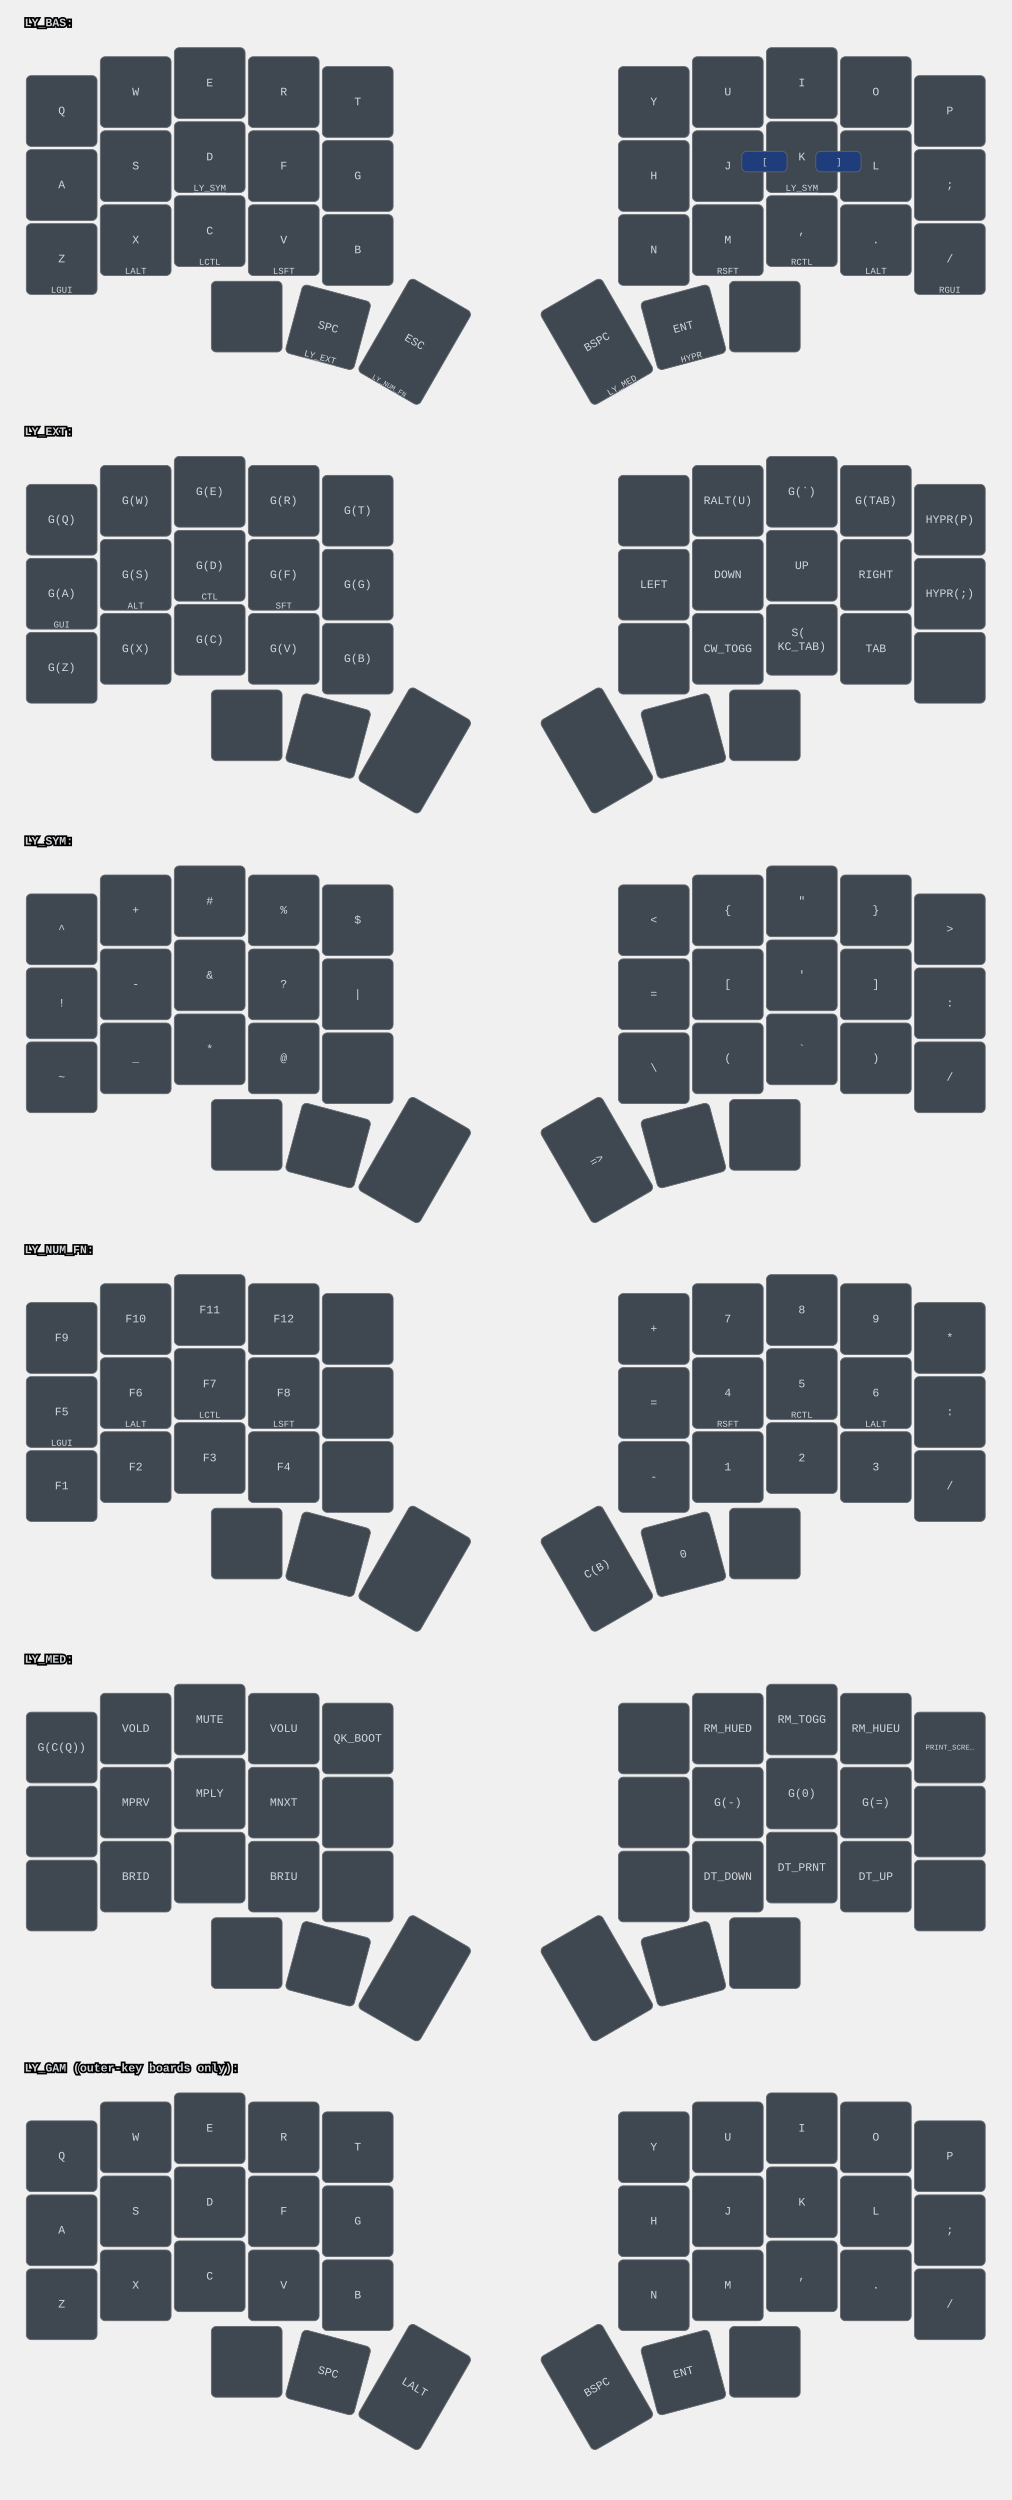
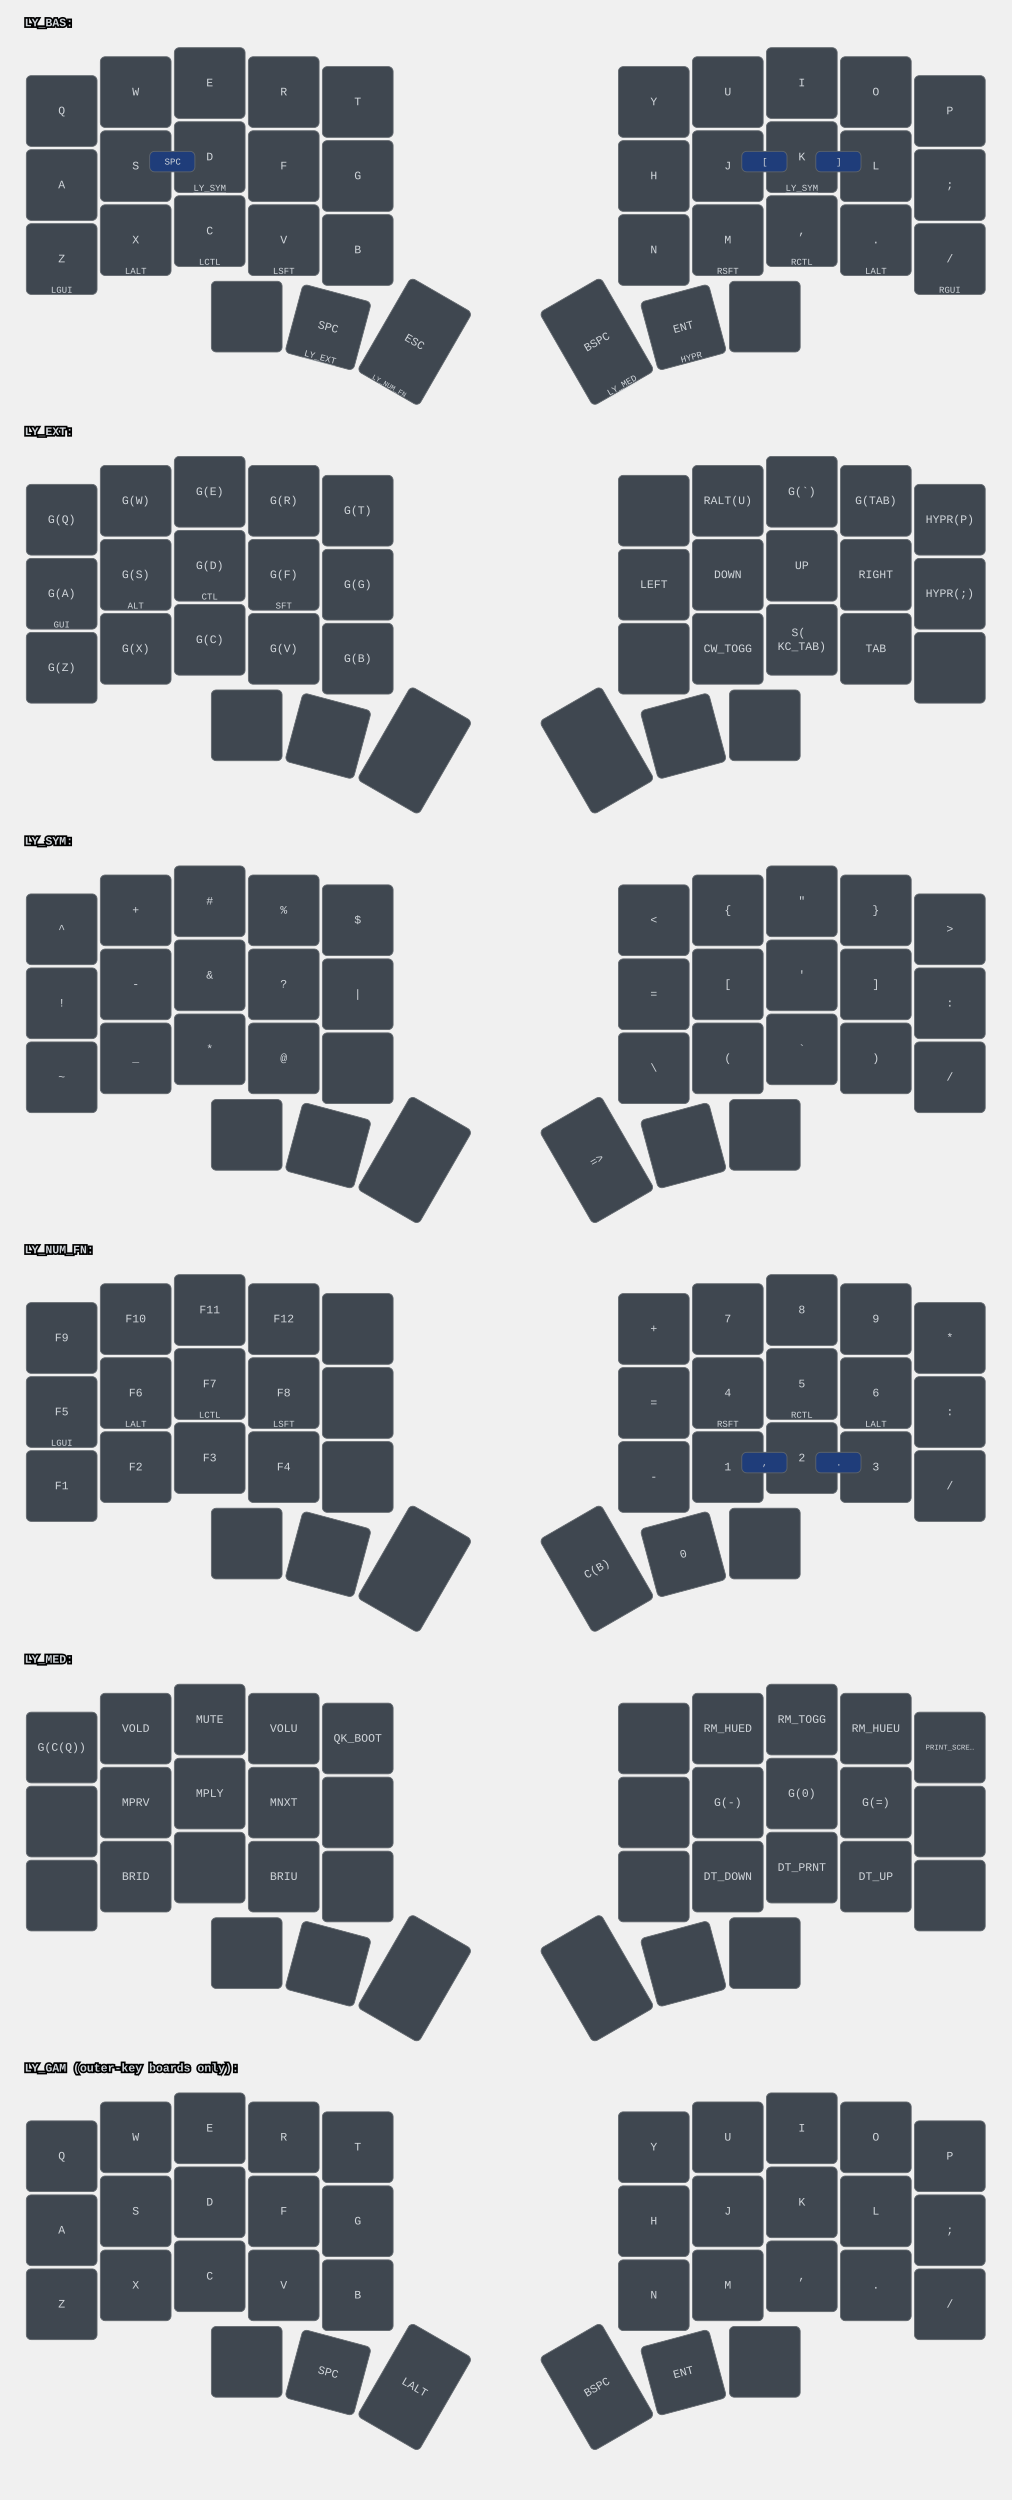
<svg xmlns="http://www.w3.org/2000/svg" width="1230" height="3040" viewBox="0 0 1230 3040" class="keymap">
  <style>/* inherit to force styles through use tags */
svg path {
    fill: inherit;
}

/* font and background color specifications */
svg.keymap {
    font-family: SFMono-Regular,Consolas,Liberation Mono,Menlo,monospace;
    font-size: 14px;
    font-kerning: normal;
    text-rendering: optimizeLegibility;
    fill: #24292e;
}

/* default key styling */
rect.key {
    fill: #f6f8fa;
}

rect.key, rect.combo {
    stroke: #c9cccf;
    stroke-width: 1;
}

/* default key side styling, only used is draw_key_sides is set */
rect.side {
    filter: brightness(90%);
}

/* color accent for combo boxes */
rect.combo, rect.combo-separate {
    fill: #cdf;
}

/* color accent for held keys */
rect.held, rect.combo.held {
    fill: #fdd;
}

/* color accent for ghost (optional) keys */
rect.ghost, rect.combo.ghost {
    stroke-dasharray: 4, 4;
    stroke-width: 2;
}

text {
    text-anchor: middle;
    dominant-baseline: middle;
}

/* styling for layer labels */
text.label {
    font-weight: bold;
    text-anchor: start;
    stroke: white;
    stroke-width: 4;
    paint-order: stroke;
}

/* styling for optional footer */
text.footer {
    text-anchor: end;
    dominant-baseline: auto;
    stroke: white;
    stroke-width: 4;
    paint-order: stroke;
}

/* styling for combo tap, and key non-tap label text */
text.combo, text.hold, text.shifted, text.left, text.right, text.tl, text.tr, text.bl, text.br {
    font-size: 11px;
}

text.hold, text.bl, text.br {
    text-anchor: middle;
    dominant-baseline: auto;
}

text.shifted, text.tl, text.tr {
    text-anchor: middle;
    dominant-baseline: hanging;
}

text.left, text.tl, text.bl {
    text-anchor: start;
}

text.right, text.tr, text.br {
    text-anchor: end;
}

text.layer-activator {
    text-decoration: underline;
}

/* styling for hold/shifted label text in combo box */
text.combo.hold, text.combo.shifted, text.combo.left, text.combo.right {
    font-size: 8px;
}

/* lighter symbol for transparent keys */
text.trans {
    fill: #7b7e81;
}

/* styling for combo dendrons */
path.combo {
    stroke-width: 1;
    stroke: gray;
    fill: none;
}

/* Start Tabler Icons Cleanup */
/* cannot use height/width with glyphs */
.icon-tabler &gt; path {
    fill: inherit;
    stroke: inherit;
    stroke-width: 2;
}
/* hide tabler's default box */
.icon-tabler &gt; path[stroke="none"][fill="none"] {
    visibility: hidden;
}
/* End Tabler Icons Cleanup */

svg.keymap { fill: #d1d6db; }
rect.key { fill: #3f4750; }
rect.key, rect.combo { stroke: #60666c; }
rect.combo, rect.combo-separate { fill: #1f3d7a; }
rect.held, rect.combo.held { fill: #854747; }
text.label, text.footer { stroke: black; }
text.trans { fill: #7e8184; }
path.combo { stroke: #7f7f7f; }
</style>
  <g transform="translate(30, 0)" class="layer-LY_BAS">
    <text x="0" y="28" class="label" id="LY_BAS">LY_BAS:</text>
    <g transform="translate(0, 56)">
      <g transform="translate(45, 79)" class="key keypos-0">
        <rect rx="6" ry="6" x="-43" y="-43" width="86" height="86" class="key" />
        <text x="0" y="0" class="key tap">Q</text>
      </g>
      <g transform="translate(135, 56)" class="key keypos-1">
        <rect rx="6" ry="6" x="-43" y="-43" width="86" height="86" class="key" />
        <text x="0" y="0" class="key tap">W</text>
      </g>
      <g transform="translate(225, 45)" class="key keypos-2">
        <rect rx="6" ry="6" x="-43" y="-43" width="86" height="86" class="key" />
        <text x="0" y="0" class="key tap">E</text>
      </g>
      <g transform="translate(315, 56)" class="key keypos-3">
        <rect rx="6" ry="6" x="-43" y="-43" width="86" height="86" class="key" />
        <text x="0" y="0" class="key tap">R</text>
      </g>
      <g transform="translate(405, 68)" class="key keypos-4">
        <rect rx="6" ry="6" x="-43" y="-43" width="86" height="86" class="key" />
        <text x="0" y="0" class="key tap">T</text>
      </g>
      <g transform="translate(765, 68)" class="key keypos-5">
        <rect rx="6" ry="6" x="-43" y="-43" width="86" height="86" class="key" />
        <text x="0" y="0" class="key tap">Y</text>
      </g>
      <g transform="translate(855, 56)" class="key keypos-6">
        <rect rx="6" ry="6" x="-43" y="-43" width="86" height="86" class="key" />
        <text x="0" y="0" class="key tap">U</text>
      </g>
      <g transform="translate(945, 45)" class="key keypos-7">
        <rect rx="6" ry="6" x="-43" y="-43" width="86" height="86" class="key" />
        <text x="0" y="0" class="key tap">I</text>
      </g>
      <g transform="translate(1035, 56)" class="key keypos-8">
        <rect rx="6" ry="6" x="-43" y="-43" width="86" height="86" class="key" />
        <text x="0" y="0" class="key tap">O</text>
      </g>
      <g transform="translate(1125, 79)" class="key keypos-9">
        <rect rx="6" ry="6" x="-43" y="-43" width="86" height="86" class="key" />
        <text x="0" y="0" class="key tap">P</text>
      </g>
      <g transform="translate(45, 169)" class="key keypos-10">
        <rect rx="6" ry="6" x="-43" y="-43" width="86" height="86" class="key" />
        <text x="0" y="0" class="key tap">A</text>
      </g>
      <g transform="translate(135, 146)" class="key keypos-11">
        <rect rx="6" ry="6" x="-43" y="-43" width="86" height="86" class="key" />
        <text x="0" y="0" class="key tap">S</text>
      </g>
      <g transform="translate(225, 135)" class="key keypos-12">
        <rect rx="6" ry="6" x="-43" y="-43" width="86" height="86" class="key" />
        <text x="0" y="0" class="key tap">D</text>
        <a href="#LY_SYM">
          <text x="0" y="41" class="key hold layer-activator">LY_SYM</text>
        </a>
      </g>
      <g transform="translate(315, 146)" class="key keypos-13">
        <rect rx="6" ry="6" x="-43" y="-43" width="86" height="86" class="key" />
        <text x="0" y="0" class="key tap">F</text>
      </g>
      <g transform="translate(405, 158)" class="key keypos-14">
        <rect rx="6" ry="6" x="-43" y="-43" width="86" height="86" class="key" />
        <text x="0" y="0" class="key tap">G</text>
      </g>
      <g transform="translate(765, 158)" class="key keypos-15">
        <rect rx="6" ry="6" x="-43" y="-43" width="86" height="86" class="key" />
        <text x="0" y="0" class="key tap">H</text>
      </g>
      <g transform="translate(855, 146)" class="key keypos-16">
        <rect rx="6" ry="6" x="-43" y="-43" width="86" height="86" class="key" />
        <text x="0" y="0" class="key tap">J</text>
      </g>
      <g transform="translate(945, 135)" class="key keypos-17">
        <rect rx="6" ry="6" x="-43" y="-43" width="86" height="86" class="key" />
        <text x="0" y="0" class="key tap">K</text>
        <a href="#LY_SYM">
          <text x="0" y="41" class="key hold layer-activator">LY_SYM</text>
        </a>
      </g>
      <g transform="translate(1035, 146)" class="key keypos-18">
        <rect rx="6" ry="6" x="-43" y="-43" width="86" height="86" class="key" />
        <text x="0" y="0" class="key tap">L</text>
      </g>
      <g transform="translate(1125, 169)" class="key keypos-19">
        <rect rx="6" ry="6" x="-43" y="-43" width="86" height="86" class="key" />
        <text x="0" y="0" class="key tap">;</text>
      </g>
      <g transform="translate(45, 259)" class="key keypos-20">
        <rect rx="6" ry="6" x="-43" y="-43" width="86" height="86" class="key" />
        <text x="0" y="0" class="key tap">Z</text>
        <text x="0" y="41" class="key hold">LGUI</text>
      </g>
      <g transform="translate(135, 236)" class="key keypos-21">
        <rect rx="6" ry="6" x="-43" y="-43" width="86" height="86" class="key" />
        <text x="0" y="0" class="key tap">X</text>
        <text x="0" y="41" class="key hold">LALT</text>
      </g>
      <g transform="translate(225, 225)" class="key keypos-22">
        <rect rx="6" ry="6" x="-43" y="-43" width="86" height="86" class="key" />
        <text x="0" y="0" class="key tap">C</text>
        <text x="0" y="41" class="key hold">LCTL</text>
      </g>
      <g transform="translate(315, 236)" class="key keypos-23">
        <rect rx="6" ry="6" x="-43" y="-43" width="86" height="86" class="key" />
        <text x="0" y="0" class="key tap">V</text>
        <text x="0" y="41" class="key hold">LSFT</text>
      </g>
      <g transform="translate(405, 248)" class="key keypos-24">
        <rect rx="6" ry="6" x="-43" y="-43" width="86" height="86" class="key" />
        <text x="0" y="0" class="key tap">B</text>
      </g>
      <g transform="translate(765, 248)" class="key keypos-25">
        <rect rx="6" ry="6" x="-43" y="-43" width="86" height="86" class="key" />
        <text x="0" y="0" class="key tap">N</text>
      </g>
      <g transform="translate(855, 236)" class="key keypos-26">
        <rect rx="6" ry="6" x="-43" y="-43" width="86" height="86" class="key" />
        <text x="0" y="0" class="key tap">M</text>
        <text x="0" y="41" class="key hold">RSFT</text>
      </g>
      <g transform="translate(945, 225)" class="key keypos-27">
        <rect rx="6" ry="6" x="-43" y="-43" width="86" height="86" class="key" />
        <text x="0" y="0" class="key tap">,</text>
        <text x="0" y="41" class="key hold">RCTL</text>
      </g>
      <g transform="translate(1035, 236)" class="key keypos-28">
        <rect rx="6" ry="6" x="-43" y="-43" width="86" height="86" class="key" />
        <text x="0" y="0" class="key tap">.</text>
        <text x="0" y="41" class="key hold">LALT</text>
      </g>
      <g transform="translate(1125, 259)" class="key keypos-29">
        <rect rx="6" ry="6" x="-43" y="-43" width="86" height="86" class="key" />
        <text x="0" y="0" class="key tap">/</text>
        <text x="0" y="41" class="key hold">RGUI</text>
      </g>
      <g transform="translate(270, 329)" class="key keypos-30">
        <rect rx="6" ry="6" x="-43" y="-43" width="86" height="86" class="key" />
      </g>
      <g transform="translate(369, 342) rotate(15.0)" class="key keypos-31">
        <rect rx="6" ry="6" x="-43" y="-43" width="86" height="86" class="key" />
        <text x="0" y="0" class="key tap">SPC</text>
        <a href="#LY_EXT">
          <text x="0" y="41" class="key hold layer-activator">LY_EXT</text>
        </a>
      </g>
      <g transform="translate(474, 360) rotate(30.0)" class="key keypos-32">
        <rect rx="6" ry="6" x="-43" y="-66" width="86" height="131" class="key" />
        <text x="0" y="0" class="key tap">ESC</text>
        <a href="#LY_NUM_FN">
          <text x="0" y="64" class="key hold layer-activator">
            <tspan style="font-size: 78%">LY_NUM_FN</tspan>
          </text>
        </a>
      </g>
      <g transform="translate(696, 360) rotate(-30.0)" class="key keypos-33">
        <rect rx="6" ry="6" x="-43" y="-66" width="86" height="131" class="key" />
        <text x="0" y="0" class="key tap">BSPC</text>
        <a href="#LY_MED">
          <text x="0" y="64" class="key hold layer-activator">LY_MED</text>
        </a>
      </g>
      <g transform="translate(801, 342) rotate(-15.0)" class="key keypos-34">
        <rect rx="6" ry="6" x="-43" y="-43" width="86" height="86" class="key" />
        <text x="0" y="0" class="key tap">ENT</text>
        <text x="0" y="41" class="key hold">HYPR</text>
      </g>
      <g transform="translate(900, 329)" class="key keypos-35">
        <rect rx="6" ry="6" x="-43" y="-43" width="86" height="86" class="key" />
      </g>
      <g class="combo combopos-0">
        <rect rx="6" ry="6" x="872" y="128" width="55" height="25" class="combo" />
        <text x="900" y="141" class="combo tap">[</text>
      </g>
      <g class="combo combopos-1">
        <rect rx="6" ry="6" x="962" y="128" width="55" height="25" class="combo" />
        <text x="990" y="141" class="combo tap">]</text>
      </g>
+       <g class="combo combopos-2">
+         <rect rx="6" ry="6" x="152" y="128" width="55" height="25" class="combo" />
+         <text x="180" y="141" class="combo tap">SPC</text>
+       </g>
    </g>
  </g>
  <g transform="translate(30, 497)" class="layer-LY_EXT">
    <text x="0" y="28" class="label" id="LY_EXT">LY_EXT:</text>
    <g transform="translate(0, 56)">
      <g transform="translate(45, 79)" class="key keypos-0">
        <rect rx="6" ry="6" x="-43" y="-43" width="86" height="86" class="key" />
        <text x="0" y="0" class="key tap">G(Q)</text>
      </g>
      <g transform="translate(135, 56)" class="key keypos-1">
        <rect rx="6" ry="6" x="-43" y="-43" width="86" height="86" class="key" />
        <text x="0" y="0" class="key tap">G(W)</text>
      </g>
      <g transform="translate(225, 45)" class="key keypos-2">
        <rect rx="6" ry="6" x="-43" y="-43" width="86" height="86" class="key" />
        <text x="0" y="0" class="key tap">G(E)</text>
      </g>
      <g transform="translate(315, 56)" class="key keypos-3">
        <rect rx="6" ry="6" x="-43" y="-43" width="86" height="86" class="key" />
        <text x="0" y="0" class="key tap">G(R)</text>
      </g>
      <g transform="translate(405, 68)" class="key keypos-4">
        <rect rx="6" ry="6" x="-43" y="-43" width="86" height="86" class="key" />
        <text x="0" y="0" class="key tap">G(T)</text>
      </g>
      <g transform="translate(765, 68)" class="key keypos-5">
        <rect rx="6" ry="6" x="-43" y="-43" width="86" height="86" class="key" />
      </g>
      <g transform="translate(855, 56)" class="key keypos-6">
        <rect rx="6" ry="6" x="-43" y="-43" width="86" height="86" class="key" />
        <text x="0" y="0" class="key tap">RALT(U)</text>
      </g>
      <g transform="translate(945, 45)" class="key keypos-7">
        <rect rx="6" ry="6" x="-43" y="-43" width="86" height="86" class="key" />
        <text x="0" y="0" class="key tap">G(`)</text>
      </g>
      <g transform="translate(1035, 56)" class="key keypos-8">
        <rect rx="6" ry="6" x="-43" y="-43" width="86" height="86" class="key" />
        <text x="0" y="0" class="key tap">G(TAB)</text>
      </g>
      <g transform="translate(1125, 79)" class="key keypos-9">
        <rect rx="6" ry="6" x="-43" y="-43" width="86" height="86" class="key" />
        <text x="0" y="0" class="key tap">HYPR(P)</text>
      </g>
      <g transform="translate(45, 169)" class="key keypos-10">
        <rect rx="6" ry="6" x="-43" y="-43" width="86" height="86" class="key" />
        <text x="0" y="0" class="key tap">G(A)</text>
        <text x="0" y="41" class="key hold">GUI</text>
      </g>
      <g transform="translate(135, 146)" class="key keypos-11">
        <rect rx="6" ry="6" x="-43" y="-43" width="86" height="86" class="key" />
        <text x="0" y="0" class="key tap">G(S)</text>
        <text x="0" y="41" class="key hold">ALT</text>
      </g>
      <g transform="translate(225, 135)" class="key keypos-12">
        <rect rx="6" ry="6" x="-43" y="-43" width="86" height="86" class="key" />
        <text x="0" y="0" class="key tap">G(D)</text>
        <text x="0" y="41" class="key hold">CTL</text>
      </g>
      <g transform="translate(315, 146)" class="key keypos-13">
        <rect rx="6" ry="6" x="-43" y="-43" width="86" height="86" class="key" />
        <text x="0" y="0" class="key tap">G(F)</text>
        <text x="0" y="41" class="key hold">SFT</text>
      </g>
      <g transform="translate(405, 158)" class="key keypos-14">
        <rect rx="6" ry="6" x="-43" y="-43" width="86" height="86" class="key" />
        <text x="0" y="0" class="key tap">G(G)</text>
      </g>
      <g transform="translate(765, 158)" class="key keypos-15">
        <rect rx="6" ry="6" x="-43" y="-43" width="86" height="86" class="key" />
        <text x="0" y="0" class="key tap">LEFT</text>
      </g>
      <g transform="translate(855, 146)" class="key keypos-16">
        <rect rx="6" ry="6" x="-43" y="-43" width="86" height="86" class="key" />
        <text x="0" y="0" class="key tap">DOWN</text>
      </g>
      <g transform="translate(945, 135)" class="key keypos-17">
        <rect rx="6" ry="6" x="-43" y="-43" width="86" height="86" class="key" />
        <text x="0" y="0" class="key tap">UP</text>
      </g>
      <g transform="translate(1035, 146)" class="key keypos-18">
        <rect rx="6" ry="6" x="-43" y="-43" width="86" height="86" class="key" />
        <text x="0" y="0" class="key tap">RIGHT</text>
      </g>
      <g transform="translate(1125, 169)" class="key keypos-19">
        <rect rx="6" ry="6" x="-43" y="-43" width="86" height="86" class="key" />
        <text x="0" y="0" class="key tap">HYPR(;)</text>
      </g>
      <g transform="translate(45, 259)" class="key keypos-20">
        <rect rx="6" ry="6" x="-43" y="-43" width="86" height="86" class="key" />
        <text x="0" y="0" class="key tap">G(Z)</text>
      </g>
      <g transform="translate(135, 236)" class="key keypos-21">
        <rect rx="6" ry="6" x="-43" y="-43" width="86" height="86" class="key" />
        <text x="0" y="0" class="key tap">G(X)</text>
      </g>
      <g transform="translate(225, 225)" class="key keypos-22">
        <rect rx="6" ry="6" x="-43" y="-43" width="86" height="86" class="key" />
        <text x="0" y="0" class="key tap">G(C)</text>
      </g>
      <g transform="translate(315, 236)" class="key keypos-23">
        <rect rx="6" ry="6" x="-43" y="-43" width="86" height="86" class="key" />
        <text x="0" y="0" class="key tap">G(V)</text>
      </g>
      <g transform="translate(405, 248)" class="key keypos-24">
        <rect rx="6" ry="6" x="-43" y="-43" width="86" height="86" class="key" />
        <text x="0" y="0" class="key tap">G(B)</text>
      </g>
      <g transform="translate(765, 248)" class="key keypos-25">
        <rect rx="6" ry="6" x="-43" y="-43" width="86" height="86" class="key" />
      </g>
      <g transform="translate(855, 236)" class="key keypos-26">
        <rect rx="6" ry="6" x="-43" y="-43" width="86" height="86" class="key" />
        <text x="0" y="0" class="key tap">CW_TOGG</text>
      </g>
      <g transform="translate(945, 225)" class="key keypos-27">
        <rect rx="6" ry="6" x="-43" y="-43" width="86" height="86" class="key" />
        <text x="0" y="0" class="key tap">
          <tspan x="0" dy="-0.6em">S(</tspan>
          <tspan x="0" dy="1.2em">KC_TAB)</tspan>
        </text>
      </g>
      <g transform="translate(1035, 236)" class="key keypos-28">
        <rect rx="6" ry="6" x="-43" y="-43" width="86" height="86" class="key" />
        <text x="0" y="0" class="key tap">TAB</text>
      </g>
      <g transform="translate(1125, 259)" class="key keypos-29">
        <rect rx="6" ry="6" x="-43" y="-43" width="86" height="86" class="key" />
      </g>
      <g transform="translate(270, 329)" class="key keypos-30">
        <rect rx="6" ry="6" x="-43" y="-43" width="86" height="86" class="key" />
      </g>
      <g transform="translate(369, 342) rotate(15.0)" class="key keypos-31">
        <rect rx="6" ry="6" x="-43" y="-43" width="86" height="86" class="key" />
      </g>
      <g transform="translate(474, 360) rotate(30.0)" class="key keypos-32">
        <rect rx="6" ry="6" x="-43" y="-66" width="86" height="131" class="key" />
      </g>
      <g transform="translate(696, 360) rotate(-30.0)" class="key keypos-33">
        <rect rx="6" ry="6" x="-43" y="-66" width="86" height="131" class="key" />
      </g>
      <g transform="translate(801, 342) rotate(-15.0)" class="key keypos-34">
        <rect rx="6" ry="6" x="-43" y="-43" width="86" height="86" class="key" />
      </g>
      <g transform="translate(900, 329)" class="key keypos-35">
        <rect rx="6" ry="6" x="-43" y="-43" width="86" height="86" class="key" />
      </g>
    </g>
  </g>
  <g transform="translate(30, 995)" class="layer-LY_SYM">
    <text x="0" y="28" class="label" id="LY_SYM">LY_SYM:</text>
    <g transform="translate(0, 56)">
      <g transform="translate(45, 79)" class="key keypos-0">
        <rect rx="6" ry="6" x="-43" y="-43" width="86" height="86" class="key" />
        <text x="0" y="0" class="key tap">^</text>
      </g>
      <g transform="translate(135, 56)" class="key keypos-1">
        <rect rx="6" ry="6" x="-43" y="-43" width="86" height="86" class="key" />
        <text x="0" y="0" class="key tap">+</text>
      </g>
      <g transform="translate(225, 45)" class="key keypos-2">
        <rect rx="6" ry="6" x="-43" y="-43" width="86" height="86" class="key" />
        <text x="0" y="0" class="key tap">#</text>
      </g>
      <g transform="translate(315, 56)" class="key keypos-3">
        <rect rx="6" ry="6" x="-43" y="-43" width="86" height="86" class="key" />
        <text x="0" y="0" class="key tap">%</text>
      </g>
      <g transform="translate(405, 68)" class="key keypos-4">
        <rect rx="6" ry="6" x="-43" y="-43" width="86" height="86" class="key" />
        <text x="0" y="0" class="key tap">$</text>
      </g>
      <g transform="translate(765, 68)" class="key keypos-5">
        <rect rx="6" ry="6" x="-43" y="-43" width="86" height="86" class="key" />
        <text x="0" y="0" class="key tap">&lt;</text>
      </g>
      <g transform="translate(855, 56)" class="key keypos-6">
        <rect rx="6" ry="6" x="-43" y="-43" width="86" height="86" class="key" />
        <text x="0" y="0" class="key tap">{</text>
      </g>
      <g transform="translate(945, 45)" class="key keypos-7">
        <rect rx="6" ry="6" x="-43" y="-43" width="86" height="86" class="key" />
        <text x="0" y="0" class="key tap">"</text>
      </g>
      <g transform="translate(1035, 56)" class="key keypos-8">
        <rect rx="6" ry="6" x="-43" y="-43" width="86" height="86" class="key" />
        <text x="0" y="0" class="key tap">}</text>
      </g>
      <g transform="translate(1125, 79)" class="key keypos-9">
        <rect rx="6" ry="6" x="-43" y="-43" width="86" height="86" class="key" />
        <text x="0" y="0" class="key tap">&gt;</text>
      </g>
      <g transform="translate(45, 169)" class="key keypos-10">
        <rect rx="6" ry="6" x="-43" y="-43" width="86" height="86" class="key" />
        <text x="0" y="0" class="key tap">!</text>
      </g>
      <g transform="translate(135, 146)" class="key keypos-11">
        <rect rx="6" ry="6" x="-43" y="-43" width="86" height="86" class="key" />
        <text x="0" y="0" class="key tap">-</text>
      </g>
      <g transform="translate(225, 135)" class="key keypos-12">
        <rect rx="6" ry="6" x="-43" y="-43" width="86" height="86" class="key" />
        <text x="0" y="0" class="key tap">&amp;</text>
      </g>
      <g transform="translate(315, 146)" class="key keypos-13">
        <rect rx="6" ry="6" x="-43" y="-43" width="86" height="86" class="key" />
        <text x="0" y="0" class="key tap">?</text>
      </g>
      <g transform="translate(405, 158)" class="key keypos-14">
        <rect rx="6" ry="6" x="-43" y="-43" width="86" height="86" class="key" />
        <text x="0" y="0" class="key tap">|</text>
      </g>
      <g transform="translate(765, 158)" class="key keypos-15">
        <rect rx="6" ry="6" x="-43" y="-43" width="86" height="86" class="key" />
        <text x="0" y="0" class="key tap">=</text>
      </g>
      <g transform="translate(855, 146)" class="key keypos-16">
        <rect rx="6" ry="6" x="-43" y="-43" width="86" height="86" class="key" />
        <text x="0" y="0" class="key tap">[</text>
      </g>
      <g transform="translate(945, 135)" class="key keypos-17">
        <rect rx="6" ry="6" x="-43" y="-43" width="86" height="86" class="key" />
        <text x="0" y="0" class="key tap">'</text>
      </g>
      <g transform="translate(1035, 146)" class="key keypos-18">
        <rect rx="6" ry="6" x="-43" y="-43" width="86" height="86" class="key" />
        <text x="0" y="0" class="key tap">]</text>
      </g>
      <g transform="translate(1125, 169)" class="key keypos-19">
        <rect rx="6" ry="6" x="-43" y="-43" width="86" height="86" class="key" />
        <text x="0" y="0" class="key tap">:</text>
      </g>
      <g transform="translate(45, 259)" class="key keypos-20">
        <rect rx="6" ry="6" x="-43" y="-43" width="86" height="86" class="key" />
        <text x="0" y="0" class="key tap">~</text>
      </g>
      <g transform="translate(135, 236)" class="key keypos-21">
        <rect rx="6" ry="6" x="-43" y="-43" width="86" height="86" class="key" />
        <text x="0" y="0" class="key tap">_</text>
      </g>
      <g transform="translate(225, 225)" class="key keypos-22">
        <rect rx="6" ry="6" x="-43" y="-43" width="86" height="86" class="key" />
        <text x="0" y="0" class="key tap">*</text>
      </g>
      <g transform="translate(315, 236)" class="key keypos-23">
        <rect rx="6" ry="6" x="-43" y="-43" width="86" height="86" class="key" />
        <text x="0" y="0" class="key tap">@</text>
      </g>
      <g transform="translate(405, 248)" class="key keypos-24">
        <rect rx="6" ry="6" x="-43" y="-43" width="86" height="86" class="key" />
      </g>
      <g transform="translate(765, 248)" class="key keypos-25">
        <rect rx="6" ry="6" x="-43" y="-43" width="86" height="86" class="key" />
        <text x="0" y="0" class="key tap">\</text>
      </g>
      <g transform="translate(855, 236)" class="key keypos-26">
        <rect rx="6" ry="6" x="-43" y="-43" width="86" height="86" class="key" />
        <text x="0" y="0" class="key tap">(</text>
      </g>
      <g transform="translate(945, 225)" class="key keypos-27">
        <rect rx="6" ry="6" x="-43" y="-43" width="86" height="86" class="key" />
        <text x="0" y="0" class="key tap">`</text>
      </g>
      <g transform="translate(1035, 236)" class="key keypos-28">
        <rect rx="6" ry="6" x="-43" y="-43" width="86" height="86" class="key" />
        <text x="0" y="0" class="key tap">)</text>
      </g>
      <g transform="translate(1125, 259)" class="key keypos-29">
        <rect rx="6" ry="6" x="-43" y="-43" width="86" height="86" class="key" />
        <text x="0" y="0" class="key tap">/</text>
      </g>
      <g transform="translate(270, 329)" class="key keypos-30">
        <rect rx="6" ry="6" x="-43" y="-43" width="86" height="86" class="key" />
      </g>
      <g transform="translate(369, 342) rotate(15.0)" class="key keypos-31">
        <rect rx="6" ry="6" x="-43" y="-43" width="86" height="86" class="key" />
      </g>
      <g transform="translate(474, 360) rotate(30.0)" class="key keypos-32">
        <rect rx="6" ry="6" x="-43" y="-66" width="86" height="131" class="key" />
      </g>
      <g transform="translate(696, 360) rotate(-30.0)" class="key keypos-33">
        <rect rx="6" ry="6" x="-43" y="-66" width="86" height="131" class="key" />
        <text x="0" y="0" class="key tap">=&gt;</text>
      </g>
      <g transform="translate(801, 342) rotate(-15.0)" class="key keypos-34">
        <rect rx="6" ry="6" x="-43" y="-43" width="86" height="86" class="key" />
      </g>
      <g transform="translate(900, 329)" class="key keypos-35">
        <rect rx="6" ry="6" x="-43" y="-43" width="86" height="86" class="key" />
      </g>
    </g>
  </g>
  <g transform="translate(30, 1492)" class="layer-LY_NUM_FN">
    <text x="0" y="28" class="label" id="LY_NUM_FN">LY_NUM_FN:</text>
    <g transform="translate(0, 56)">
      <g transform="translate(45, 79)" class="key keypos-0">
        <rect rx="6" ry="6" x="-43" y="-43" width="86" height="86" class="key" />
        <text x="0" y="0" class="key tap">F9</text>
      </g>
      <g transform="translate(135, 56)" class="key keypos-1">
        <rect rx="6" ry="6" x="-43" y="-43" width="86" height="86" class="key" />
        <text x="0" y="0" class="key tap">F10</text>
      </g>
      <g transform="translate(225, 45)" class="key keypos-2">
        <rect rx="6" ry="6" x="-43" y="-43" width="86" height="86" class="key" />
        <text x="0" y="0" class="key tap">F11</text>
      </g>
      <g transform="translate(315, 56)" class="key keypos-3">
        <rect rx="6" ry="6" x="-43" y="-43" width="86" height="86" class="key" />
        <text x="0" y="0" class="key tap">F12</text>
      </g>
      <g transform="translate(405, 68)" class="key keypos-4">
        <rect rx="6" ry="6" x="-43" y="-43" width="86" height="86" class="key" />
      </g>
      <g transform="translate(765, 68)" class="key keypos-5">
        <rect rx="6" ry="6" x="-43" y="-43" width="86" height="86" class="key" />
        <text x="0" y="0" class="key tap">+</text>
      </g>
      <g transform="translate(855, 56)" class="key keypos-6">
        <rect rx="6" ry="6" x="-43" y="-43" width="86" height="86" class="key" />
        <text x="0" y="0" class="key tap">7</text>
      </g>
      <g transform="translate(945, 45)" class="key keypos-7">
        <rect rx="6" ry="6" x="-43" y="-43" width="86" height="86" class="key" />
        <text x="0" y="0" class="key tap">8</text>
      </g>
      <g transform="translate(1035, 56)" class="key keypos-8">
        <rect rx="6" ry="6" x="-43" y="-43" width="86" height="86" class="key" />
        <text x="0" y="0" class="key tap">9</text>
      </g>
      <g transform="translate(1125, 79)" class="key keypos-9">
        <rect rx="6" ry="6" x="-43" y="-43" width="86" height="86" class="key" />
        <text x="0" y="0" class="key tap">*</text>
      </g>
      <g transform="translate(45, 169)" class="key keypos-10">
        <rect rx="6" ry="6" x="-43" y="-43" width="86" height="86" class="key" />
        <text x="0" y="0" class="key tap">F5</text>
        <text x="0" y="41" class="key hold">LGUI</text>
      </g>
      <g transform="translate(135, 146)" class="key keypos-11">
        <rect rx="6" ry="6" x="-43" y="-43" width="86" height="86" class="key" />
        <text x="0" y="0" class="key tap">F6</text>
        <text x="0" y="41" class="key hold">LALT</text>
      </g>
      <g transform="translate(225, 135)" class="key keypos-12">
        <rect rx="6" ry="6" x="-43" y="-43" width="86" height="86" class="key" />
        <text x="0" y="0" class="key tap">F7</text>
        <text x="0" y="41" class="key hold">LCTL</text>
      </g>
      <g transform="translate(315, 146)" class="key keypos-13">
        <rect rx="6" ry="6" x="-43" y="-43" width="86" height="86" class="key" />
        <text x="0" y="0" class="key tap">F8</text>
        <text x="0" y="41" class="key hold">LSFT</text>
      </g>
      <g transform="translate(405, 158)" class="key keypos-14">
        <rect rx="6" ry="6" x="-43" y="-43" width="86" height="86" class="key" />
      </g>
      <g transform="translate(765, 158)" class="key keypos-15">
        <rect rx="6" ry="6" x="-43" y="-43" width="86" height="86" class="key" />
        <text x="0" y="0" class="key tap">=</text>
      </g>
      <g transform="translate(855, 146)" class="key keypos-16">
        <rect rx="6" ry="6" x="-43" y="-43" width="86" height="86" class="key" />
        <text x="0" y="0" class="key tap">4</text>
        <text x="0" y="41" class="key hold">RSFT</text>
      </g>
      <g transform="translate(945, 135)" class="key keypos-17">
        <rect rx="6" ry="6" x="-43" y="-43" width="86" height="86" class="key" />
        <text x="0" y="0" class="key tap">5</text>
        <text x="0" y="41" class="key hold">RCTL</text>
      </g>
      <g transform="translate(1035, 146)" class="key keypos-18">
        <rect rx="6" ry="6" x="-43" y="-43" width="86" height="86" class="key" />
        <text x="0" y="0" class="key tap">6</text>
        <text x="0" y="41" class="key hold">LALT</text>
      </g>
      <g transform="translate(1125, 169)" class="key keypos-19">
        <rect rx="6" ry="6" x="-43" y="-43" width="86" height="86" class="key" />
        <text x="0" y="0" class="key tap">:</text>
      </g>
      <g transform="translate(45, 259)" class="key keypos-20">
        <rect rx="6" ry="6" x="-43" y="-43" width="86" height="86" class="key" />
        <text x="0" y="0" class="key tap">F1</text>
      </g>
      <g transform="translate(135, 236)" class="key keypos-21">
        <rect rx="6" ry="6" x="-43" y="-43" width="86" height="86" class="key" />
        <text x="0" y="0" class="key tap">F2</text>
      </g>
      <g transform="translate(225, 225)" class="key keypos-22">
        <rect rx="6" ry="6" x="-43" y="-43" width="86" height="86" class="key" />
        <text x="0" y="0" class="key tap">F3</text>
      </g>
      <g transform="translate(315, 236)" class="key keypos-23">
        <rect rx="6" ry="6" x="-43" y="-43" width="86" height="86" class="key" />
        <text x="0" y="0" class="key tap">F4</text>
      </g>
      <g transform="translate(405, 248)" class="key keypos-24">
        <rect rx="6" ry="6" x="-43" y="-43" width="86" height="86" class="key" />
      </g>
      <g transform="translate(765, 248)" class="key keypos-25">
        <rect rx="6" ry="6" x="-43" y="-43" width="86" height="86" class="key" />
        <text x="0" y="0" class="key tap">-</text>
      </g>
      <g transform="translate(855, 236)" class="key keypos-26">
        <rect rx="6" ry="6" x="-43" y="-43" width="86" height="86" class="key" />
        <text x="0" y="0" class="key tap">1</text>
      </g>
      <g transform="translate(945, 225)" class="key keypos-27">
        <rect rx="6" ry="6" x="-43" y="-43" width="86" height="86" class="key" />
        <text x="0" y="0" class="key tap">2</text>
      </g>
      <g transform="translate(1035, 236)" class="key keypos-28">
        <rect rx="6" ry="6" x="-43" y="-43" width="86" height="86" class="key" />
        <text x="0" y="0" class="key tap">3</text>
      </g>
      <g transform="translate(1125, 259)" class="key keypos-29">
        <rect rx="6" ry="6" x="-43" y="-43" width="86" height="86" class="key" />
        <text x="0" y="0" class="key tap">/</text>
      </g>
      <g transform="translate(270, 329)" class="key keypos-30">
        <rect rx="6" ry="6" x="-43" y="-43" width="86" height="86" class="key" />
      </g>
      <g transform="translate(369, 342) rotate(15.0)" class="key keypos-31">
        <rect rx="6" ry="6" x="-43" y="-43" width="86" height="86" class="key" />
      </g>
      <g transform="translate(474, 360) rotate(30.0)" class="key keypos-32">
        <rect rx="6" ry="6" x="-43" y="-66" width="86" height="131" class="key" />
      </g>
      <g transform="translate(696, 360) rotate(-30.0)" class="key keypos-33">
        <rect rx="6" ry="6" x="-43" y="-66" width="86" height="131" class="key" />
        <text x="0" y="0" class="key tap">C(B)</text>
      </g>
      <g transform="translate(801, 342) rotate(-15.0)" class="key keypos-34">
        <rect rx="6" ry="6" x="-43" y="-43" width="86" height="86" class="key" />
        <text x="0" y="0" class="key tap">0</text>
      </g>
      <g transform="translate(900, 329)" class="key keypos-35">
        <rect rx="6" ry="6" x="-43" y="-43" width="86" height="86" class="key" />
      </g>
+       <g class="combo combopos-0">
+         <rect rx="6" ry="6" x="872" y="218" width="55" height="25" class="combo" />
+         <text x="900" y="231" class="combo tap">,</text>
+       </g>
+       <g class="combo combopos-1">
+         <rect rx="6" ry="6" x="962" y="218" width="55" height="25" class="combo" />
+         <text x="990" y="231" class="combo tap">.</text>
+       </g>
    </g>
  </g>
  <g transform="translate(30, 1990)" class="layer-LY_MED">
    <text x="0" y="28" class="label" id="LY_MED">LY_MED:</text>
    <g transform="translate(0, 56)">
      <g transform="translate(45, 79)" class="key keypos-0">
        <rect rx="6" ry="6" x="-43" y="-43" width="86" height="86" class="key" />
        <text x="0" y="0" class="key tap">G(C(Q))</text>
      </g>
      <g transform="translate(135, 56)" class="key keypos-1">
        <rect rx="6" ry="6" x="-43" y="-43" width="86" height="86" class="key" />
        <text x="0" y="0" class="key tap">VOLD</text>
      </g>
      <g transform="translate(225, 45)" class="key keypos-2">
        <rect rx="6" ry="6" x="-43" y="-43" width="86" height="86" class="key" />
        <text x="0" y="0" class="key tap">MUTE</text>
      </g>
      <g transform="translate(315, 56)" class="key keypos-3">
        <rect rx="6" ry="6" x="-43" y="-43" width="86" height="86" class="key" />
        <text x="0" y="0" class="key tap">VOLU</text>
      </g>
      <g transform="translate(405, 68)" class="key keypos-4">
        <rect rx="6" ry="6" x="-43" y="-43" width="86" height="86" class="key" />
        <text x="0" y="0" class="key tap">QK_BOOT</text>
      </g>
      <g transform="translate(765, 68)" class="key keypos-5">
        <rect rx="6" ry="6" x="-43" y="-43" width="86" height="86" class="key" />
      </g>
      <g transform="translate(855, 56)" class="key keypos-6">
        <rect rx="6" ry="6" x="-43" y="-43" width="86" height="86" class="key" />
        <text x="0" y="0" class="key tap">RM_HUED</text>
      </g>
      <g transform="translate(945, 45)" class="key keypos-7">
        <rect rx="6" ry="6" x="-43" y="-43" width="86" height="86" class="key" />
        <text x="0" y="0" class="key tap">RM_TOGG</text>
      </g>
      <g transform="translate(1035, 56)" class="key keypos-8">
        <rect rx="6" ry="6" x="-43" y="-43" width="86" height="86" class="key" />
        <text x="0" y="0" class="key tap">RM_HUEU</text>
      </g>
      <g transform="translate(1125, 79)" class="key keypos-9">
        <rect rx="6" ry="6" x="-43" y="-43" width="86" height="86" class="key" />
        <text x="0" y="0" class="key tap">
          <tspan style="font-size: 64%">PRINT_SCRE…</tspan>
        </text>
      </g>
      <g transform="translate(45, 169)" class="key keypos-10">
        <rect rx="6" ry="6" x="-43" y="-43" width="86" height="86" class="key" />
      </g>
      <g transform="translate(135, 146)" class="key keypos-11">
        <rect rx="6" ry="6" x="-43" y="-43" width="86" height="86" class="key" />
        <text x="0" y="0" class="key tap">MPRV</text>
      </g>
      <g transform="translate(225, 135)" class="key keypos-12">
        <rect rx="6" ry="6" x="-43" y="-43" width="86" height="86" class="key" />
        <text x="0" y="0" class="key tap">MPLY</text>
      </g>
      <g transform="translate(315, 146)" class="key keypos-13">
        <rect rx="6" ry="6" x="-43" y="-43" width="86" height="86" class="key" />
        <text x="0" y="0" class="key tap">MNXT</text>
      </g>
      <g transform="translate(405, 158)" class="key keypos-14">
        <rect rx="6" ry="6" x="-43" y="-43" width="86" height="86" class="key" />
      </g>
      <g transform="translate(765, 158)" class="key keypos-15">
        <rect rx="6" ry="6" x="-43" y="-43" width="86" height="86" class="key" />
      </g>
      <g transform="translate(855, 146)" class="key keypos-16">
        <rect rx="6" ry="6" x="-43" y="-43" width="86" height="86" class="key" />
        <text x="0" y="0" class="key tap">G(-)</text>
      </g>
      <g transform="translate(945, 135)" class="key keypos-17">
        <rect rx="6" ry="6" x="-43" y="-43" width="86" height="86" class="key" />
        <text x="0" y="0" class="key tap">G(0)</text>
      </g>
      <g transform="translate(1035, 146)" class="key keypos-18">
        <rect rx="6" ry="6" x="-43" y="-43" width="86" height="86" class="key" />
        <text x="0" y="0" class="key tap">G(=)</text>
      </g>
      <g transform="translate(1125, 169)" class="key keypos-19">
        <rect rx="6" ry="6" x="-43" y="-43" width="86" height="86" class="key" />
      </g>
      <g transform="translate(45, 259)" class="key keypos-20">
        <rect rx="6" ry="6" x="-43" y="-43" width="86" height="86" class="key" />
      </g>
      <g transform="translate(135, 236)" class="key keypos-21">
        <rect rx="6" ry="6" x="-43" y="-43" width="86" height="86" class="key" />
        <text x="0" y="0" class="key tap">BRID</text>
      </g>
      <g transform="translate(225, 225)" class="key keypos-22">
        <rect rx="6" ry="6" x="-43" y="-43" width="86" height="86" class="key" />
      </g>
      <g transform="translate(315, 236)" class="key keypos-23">
        <rect rx="6" ry="6" x="-43" y="-43" width="86" height="86" class="key" />
        <text x="0" y="0" class="key tap">BRIU</text>
      </g>
      <g transform="translate(405, 248)" class="key keypos-24">
        <rect rx="6" ry="6" x="-43" y="-43" width="86" height="86" class="key" />
      </g>
      <g transform="translate(765, 248)" class="key keypos-25">
        <rect rx="6" ry="6" x="-43" y="-43" width="86" height="86" class="key" />
      </g>
      <g transform="translate(855, 236)" class="key keypos-26">
        <rect rx="6" ry="6" x="-43" y="-43" width="86" height="86" class="key" />
        <text x="0" y="0" class="key tap">DT_DOWN</text>
      </g>
      <g transform="translate(945, 225)" class="key keypos-27">
        <rect rx="6" ry="6" x="-43" y="-43" width="86" height="86" class="key" />
        <text x="0" y="0" class="key tap">DT_PRNT</text>
      </g>
      <g transform="translate(1035, 236)" class="key keypos-28">
        <rect rx="6" ry="6" x="-43" y="-43" width="86" height="86" class="key" />
        <text x="0" y="0" class="key tap">DT_UP</text>
      </g>
      <g transform="translate(1125, 259)" class="key keypos-29">
        <rect rx="6" ry="6" x="-43" y="-43" width="86" height="86" class="key" />
      </g>
      <g transform="translate(270, 329)" class="key keypos-30">
        <rect rx="6" ry="6" x="-43" y="-43" width="86" height="86" class="key" />
      </g>
      <g transform="translate(369, 342) rotate(15.0)" class="key keypos-31">
        <rect rx="6" ry="6" x="-43" y="-43" width="86" height="86" class="key" />
      </g>
      <g transform="translate(474, 360) rotate(30.0)" class="key keypos-32">
        <rect rx="6" ry="6" x="-43" y="-66" width="86" height="131" class="key" />
      </g>
      <g transform="translate(696, 360) rotate(-30.0)" class="key keypos-33">
        <rect rx="6" ry="6" x="-43" y="-66" width="86" height="131" class="key" />
      </g>
      <g transform="translate(801, 342) rotate(-15.0)" class="key keypos-34">
        <rect rx="6" ry="6" x="-43" y="-43" width="86" height="86" class="key" />
      </g>
      <g transform="translate(900, 329)" class="key keypos-35">
        <rect rx="6" ry="6" x="-43" y="-43" width="86" height="86" class="key" />
      </g>
    </g>
  </g>
  <g transform="translate(30, 2487)" class="layer-LY_GAM (outer-key boards only)">
    <text x="0" y="28" class="label" id="LY_GAM-outer-key-boards-only">LY_GAM (outer-key boards only):</text>
    <g transform="translate(0, 56)">
      <g transform="translate(45, 79)" class="key keypos-0">
        <rect rx="6" ry="6" x="-43" y="-43" width="86" height="86" class="key" />
        <text x="0" y="0" class="key tap">Q</text>
      </g>
      <g transform="translate(135, 56)" class="key keypos-1">
        <rect rx="6" ry="6" x="-43" y="-43" width="86" height="86" class="key" />
        <text x="0" y="0" class="key tap">W</text>
      </g>
      <g transform="translate(225, 45)" class="key keypos-2">
        <rect rx="6" ry="6" x="-43" y="-43" width="86" height="86" class="key" />
        <text x="0" y="0" class="key tap">E</text>
      </g>
      <g transform="translate(315, 56)" class="key keypos-3">
        <rect rx="6" ry="6" x="-43" y="-43" width="86" height="86" class="key" />
        <text x="0" y="0" class="key tap">R</text>
      </g>
      <g transform="translate(405, 68)" class="key keypos-4">
        <rect rx="6" ry="6" x="-43" y="-43" width="86" height="86" class="key" />
        <text x="0" y="0" class="key tap">T</text>
      </g>
      <g transform="translate(765, 68)" class="key keypos-5">
        <rect rx="6" ry="6" x="-43" y="-43" width="86" height="86" class="key" />
        <text x="0" y="0" class="key tap">Y</text>
      </g>
      <g transform="translate(855, 56)" class="key keypos-6">
        <rect rx="6" ry="6" x="-43" y="-43" width="86" height="86" class="key" />
        <text x="0" y="0" class="key tap">U</text>
      </g>
      <g transform="translate(945, 45)" class="key keypos-7">
        <rect rx="6" ry="6" x="-43" y="-43" width="86" height="86" class="key" />
        <text x="0" y="0" class="key tap">I</text>
      </g>
      <g transform="translate(1035, 56)" class="key keypos-8">
        <rect rx="6" ry="6" x="-43" y="-43" width="86" height="86" class="key" />
        <text x="0" y="0" class="key tap">O</text>
      </g>
      <g transform="translate(1125, 79)" class="key keypos-9">
        <rect rx="6" ry="6" x="-43" y="-43" width="86" height="86" class="key" />
        <text x="0" y="0" class="key tap">P</text>
      </g>
      <g transform="translate(45, 169)" class="key keypos-10">
        <rect rx="6" ry="6" x="-43" y="-43" width="86" height="86" class="key" />
        <text x="0" y="0" class="key tap">A</text>
      </g>
      <g transform="translate(135, 146)" class="key keypos-11">
        <rect rx="6" ry="6" x="-43" y="-43" width="86" height="86" class="key" />
        <text x="0" y="0" class="key tap">S</text>
      </g>
      <g transform="translate(225, 135)" class="key keypos-12">
        <rect rx="6" ry="6" x="-43" y="-43" width="86" height="86" class="key" />
        <text x="0" y="0" class="key tap">D</text>
      </g>
      <g transform="translate(315, 146)" class="key keypos-13">
        <rect rx="6" ry="6" x="-43" y="-43" width="86" height="86" class="key" />
        <text x="0" y="0" class="key tap">F</text>
      </g>
      <g transform="translate(405, 158)" class="key keypos-14">
        <rect rx="6" ry="6" x="-43" y="-43" width="86" height="86" class="key" />
        <text x="0" y="0" class="key tap">G</text>
      </g>
      <g transform="translate(765, 158)" class="key keypos-15">
        <rect rx="6" ry="6" x="-43" y="-43" width="86" height="86" class="key" />
        <text x="0" y="0" class="key tap">H</text>
      </g>
      <g transform="translate(855, 146)" class="key keypos-16">
        <rect rx="6" ry="6" x="-43" y="-43" width="86" height="86" class="key" />
        <text x="0" y="0" class="key tap">J</text>
      </g>
      <g transform="translate(945, 135)" class="key keypos-17">
        <rect rx="6" ry="6" x="-43" y="-43" width="86" height="86" class="key" />
        <text x="0" y="0" class="key tap">K</text>
      </g>
      <g transform="translate(1035, 146)" class="key keypos-18">
        <rect rx="6" ry="6" x="-43" y="-43" width="86" height="86" class="key" />
        <text x="0" y="0" class="key tap">L</text>
      </g>
      <g transform="translate(1125, 169)" class="key keypos-19">
        <rect rx="6" ry="6" x="-43" y="-43" width="86" height="86" class="key" />
        <text x="0" y="0" class="key tap">;</text>
      </g>
      <g transform="translate(45, 259)" class="key keypos-20">
        <rect rx="6" ry="6" x="-43" y="-43" width="86" height="86" class="key" />
        <text x="0" y="0" class="key tap">Z</text>
      </g>
      <g transform="translate(135, 236)" class="key keypos-21">
        <rect rx="6" ry="6" x="-43" y="-43" width="86" height="86" class="key" />
        <text x="0" y="0" class="key tap">X</text>
      </g>
      <g transform="translate(225, 225)" class="key keypos-22">
        <rect rx="6" ry="6" x="-43" y="-43" width="86" height="86" class="key" />
        <text x="0" y="0" class="key tap">C</text>
      </g>
      <g transform="translate(315, 236)" class="key keypos-23">
        <rect rx="6" ry="6" x="-43" y="-43" width="86" height="86" class="key" />
        <text x="0" y="0" class="key tap">V</text>
      </g>
      <g transform="translate(405, 248)" class="key keypos-24">
        <rect rx="6" ry="6" x="-43" y="-43" width="86" height="86" class="key" />
        <text x="0" y="0" class="key tap">B</text>
      </g>
      <g transform="translate(765, 248)" class="key keypos-25">
        <rect rx="6" ry="6" x="-43" y="-43" width="86" height="86" class="key" />
        <text x="0" y="0" class="key tap">N</text>
      </g>
      <g transform="translate(855, 236)" class="key keypos-26">
        <rect rx="6" ry="6" x="-43" y="-43" width="86" height="86" class="key" />
        <text x="0" y="0" class="key tap">M</text>
      </g>
      <g transform="translate(945, 225)" class="key keypos-27">
        <rect rx="6" ry="6" x="-43" y="-43" width="86" height="86" class="key" />
        <text x="0" y="0" class="key tap">,</text>
      </g>
      <g transform="translate(1035, 236)" class="key keypos-28">
        <rect rx="6" ry="6" x="-43" y="-43" width="86" height="86" class="key" />
        <text x="0" y="0" class="key tap">.</text>
      </g>
      <g transform="translate(1125, 259)" class="key keypos-29">
        <rect rx="6" ry="6" x="-43" y="-43" width="86" height="86" class="key" />
        <text x="0" y="0" class="key tap">/</text>
      </g>
      <g transform="translate(270, 329)" class="key keypos-30">
        <rect rx="6" ry="6" x="-43" y="-43" width="86" height="86" class="key" />
      </g>
      <g transform="translate(369, 342) rotate(15.0)" class="key keypos-31">
        <rect rx="6" ry="6" x="-43" y="-43" width="86" height="86" class="key" />
        <text x="0" y="0" class="key tap">SPC</text>
      </g>
      <g transform="translate(474, 360) rotate(30.0)" class="key keypos-32">
        <rect rx="6" ry="6" x="-43" y="-66" width="86" height="131" class="key" />
        <text x="0" y="0" class="key tap">LALT</text>
      </g>
      <g transform="translate(696, 360) rotate(-30.0)" class="key keypos-33">
        <rect rx="6" ry="6" x="-43" y="-66" width="86" height="131" class="key" />
        <text x="0" y="0" class="key tap">BSPC</text>
      </g>
      <g transform="translate(801, 342) rotate(-15.0)" class="key keypos-34">
        <rect rx="6" ry="6" x="-43" y="-43" width="86" height="86" class="key" />
        <text x="0" y="0" class="key tap">ENT</text>
      </g>
      <g transform="translate(900, 329)" class="key keypos-35">
        <rect rx="6" ry="6" x="-43" y="-43" width="86" height="86" class="key" />
      </g>
    </g>
  </g>
</svg>
